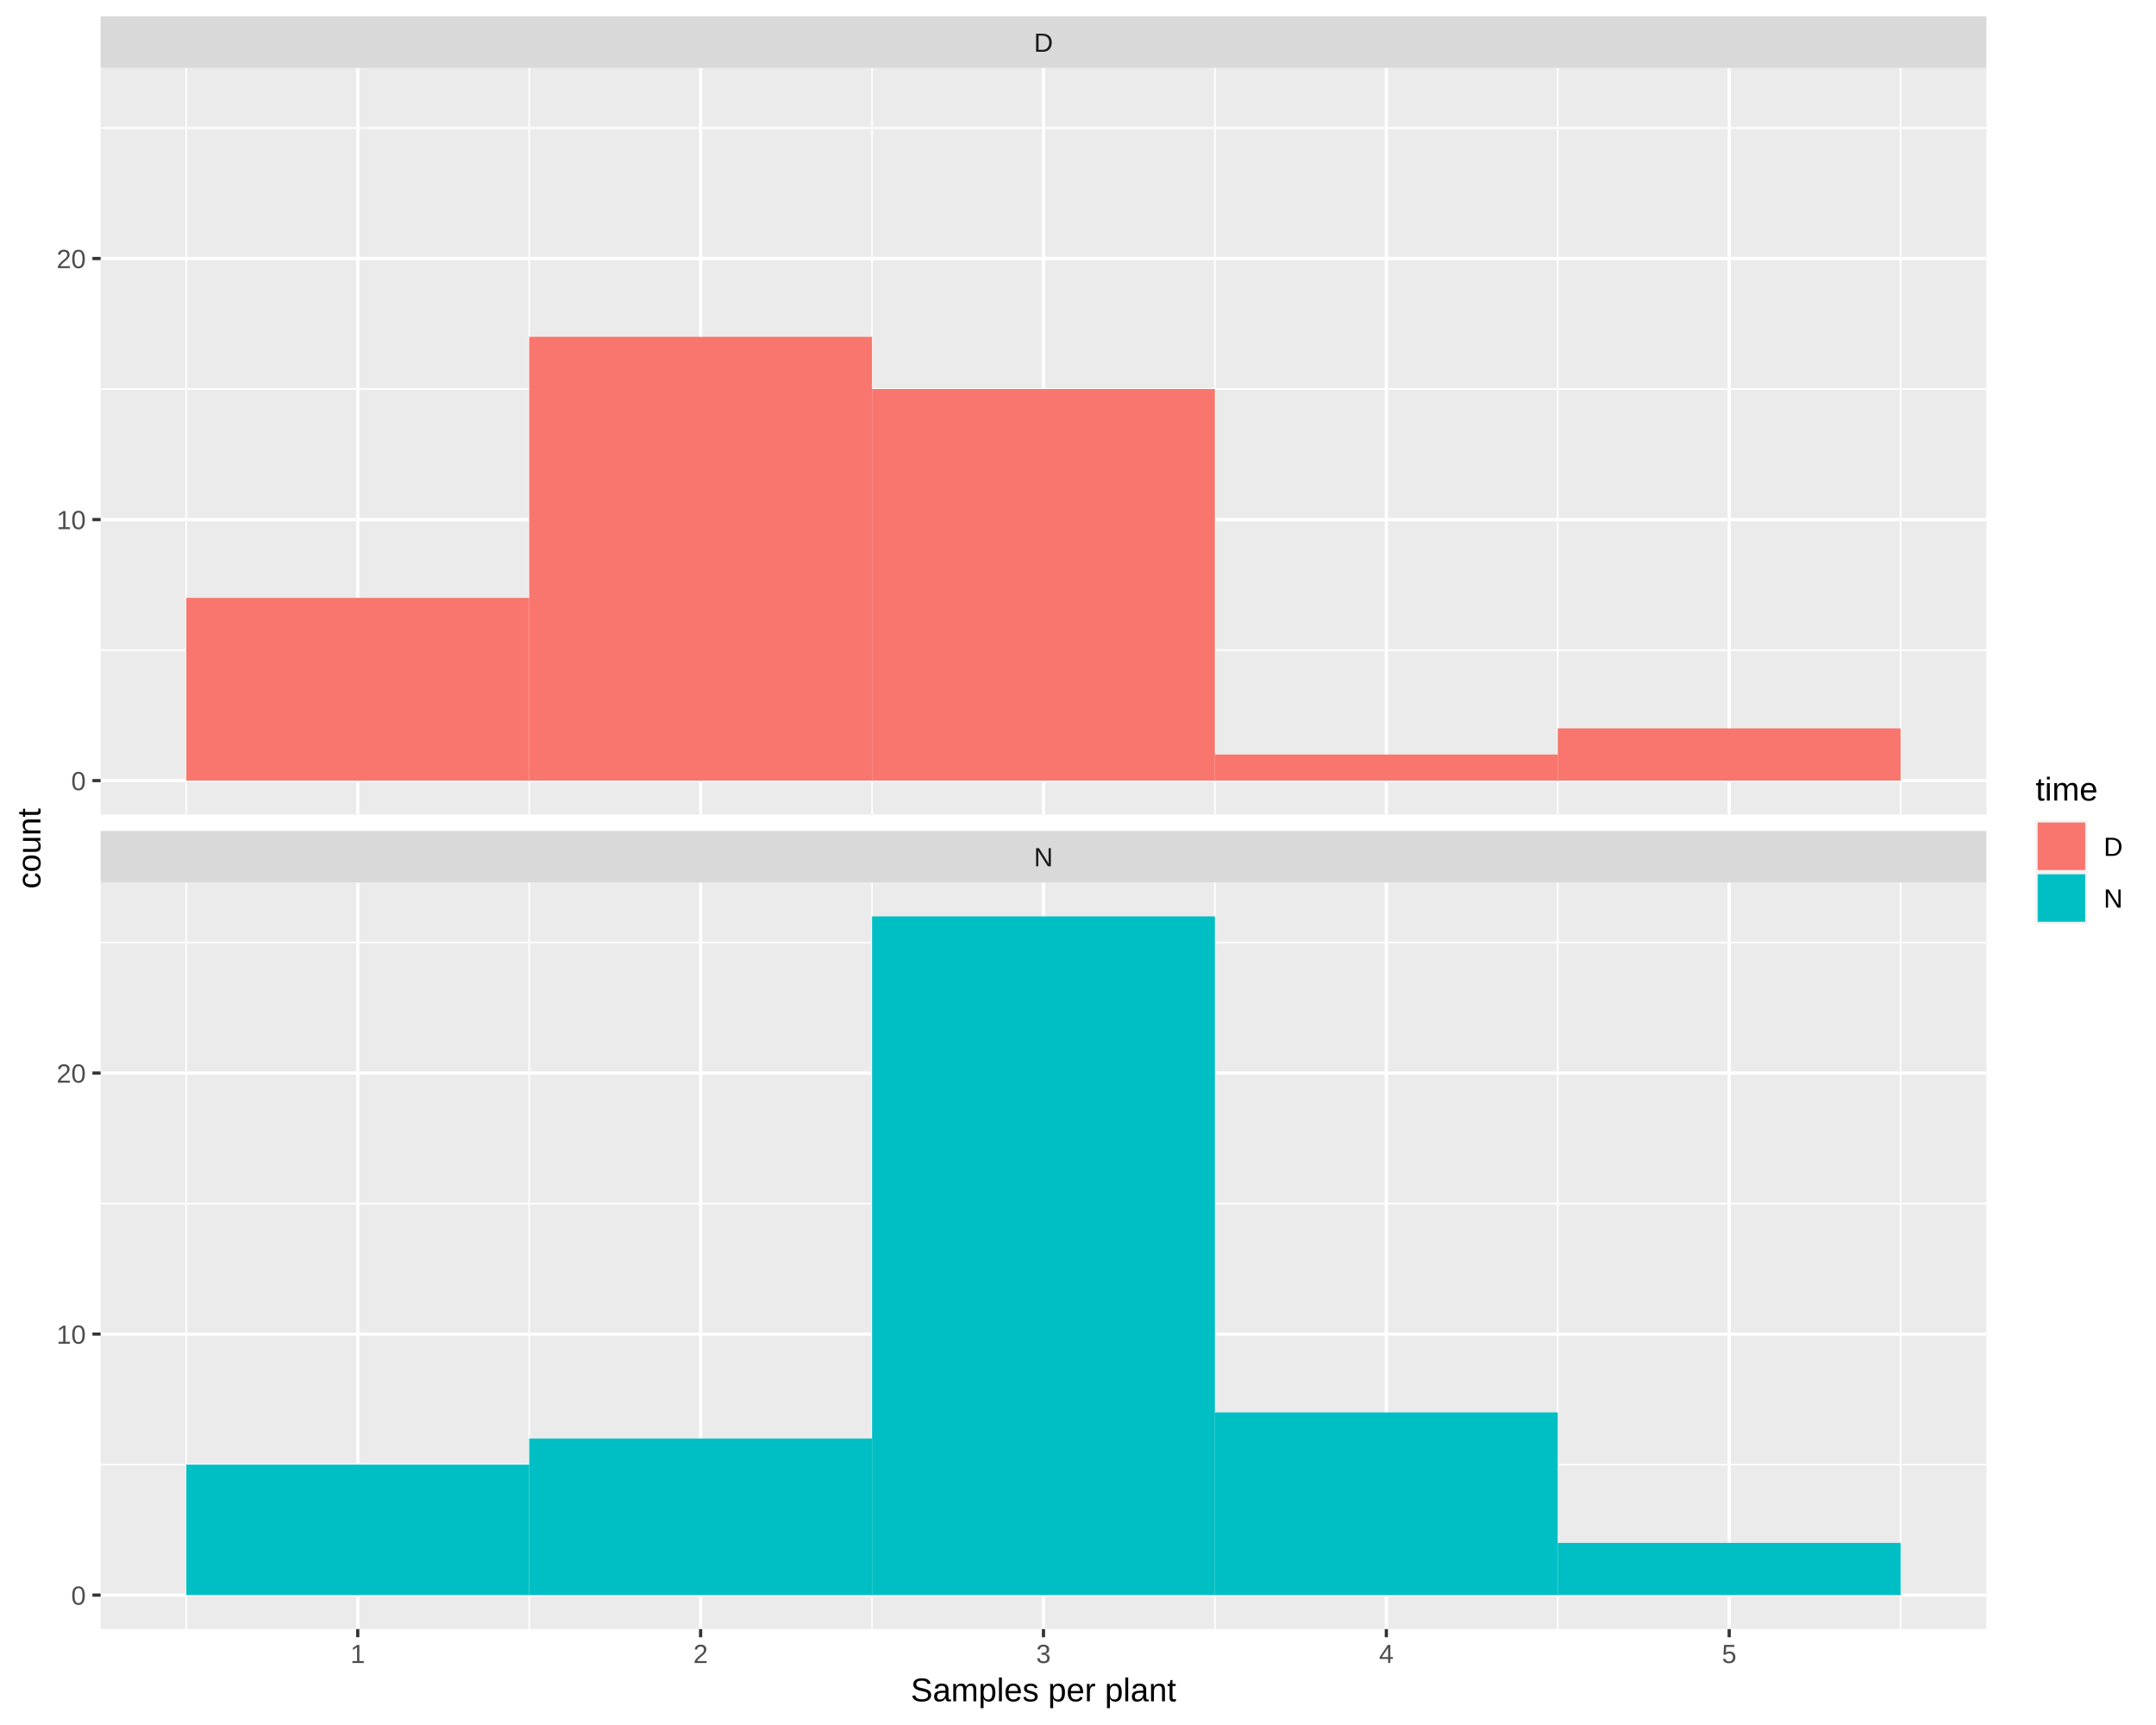
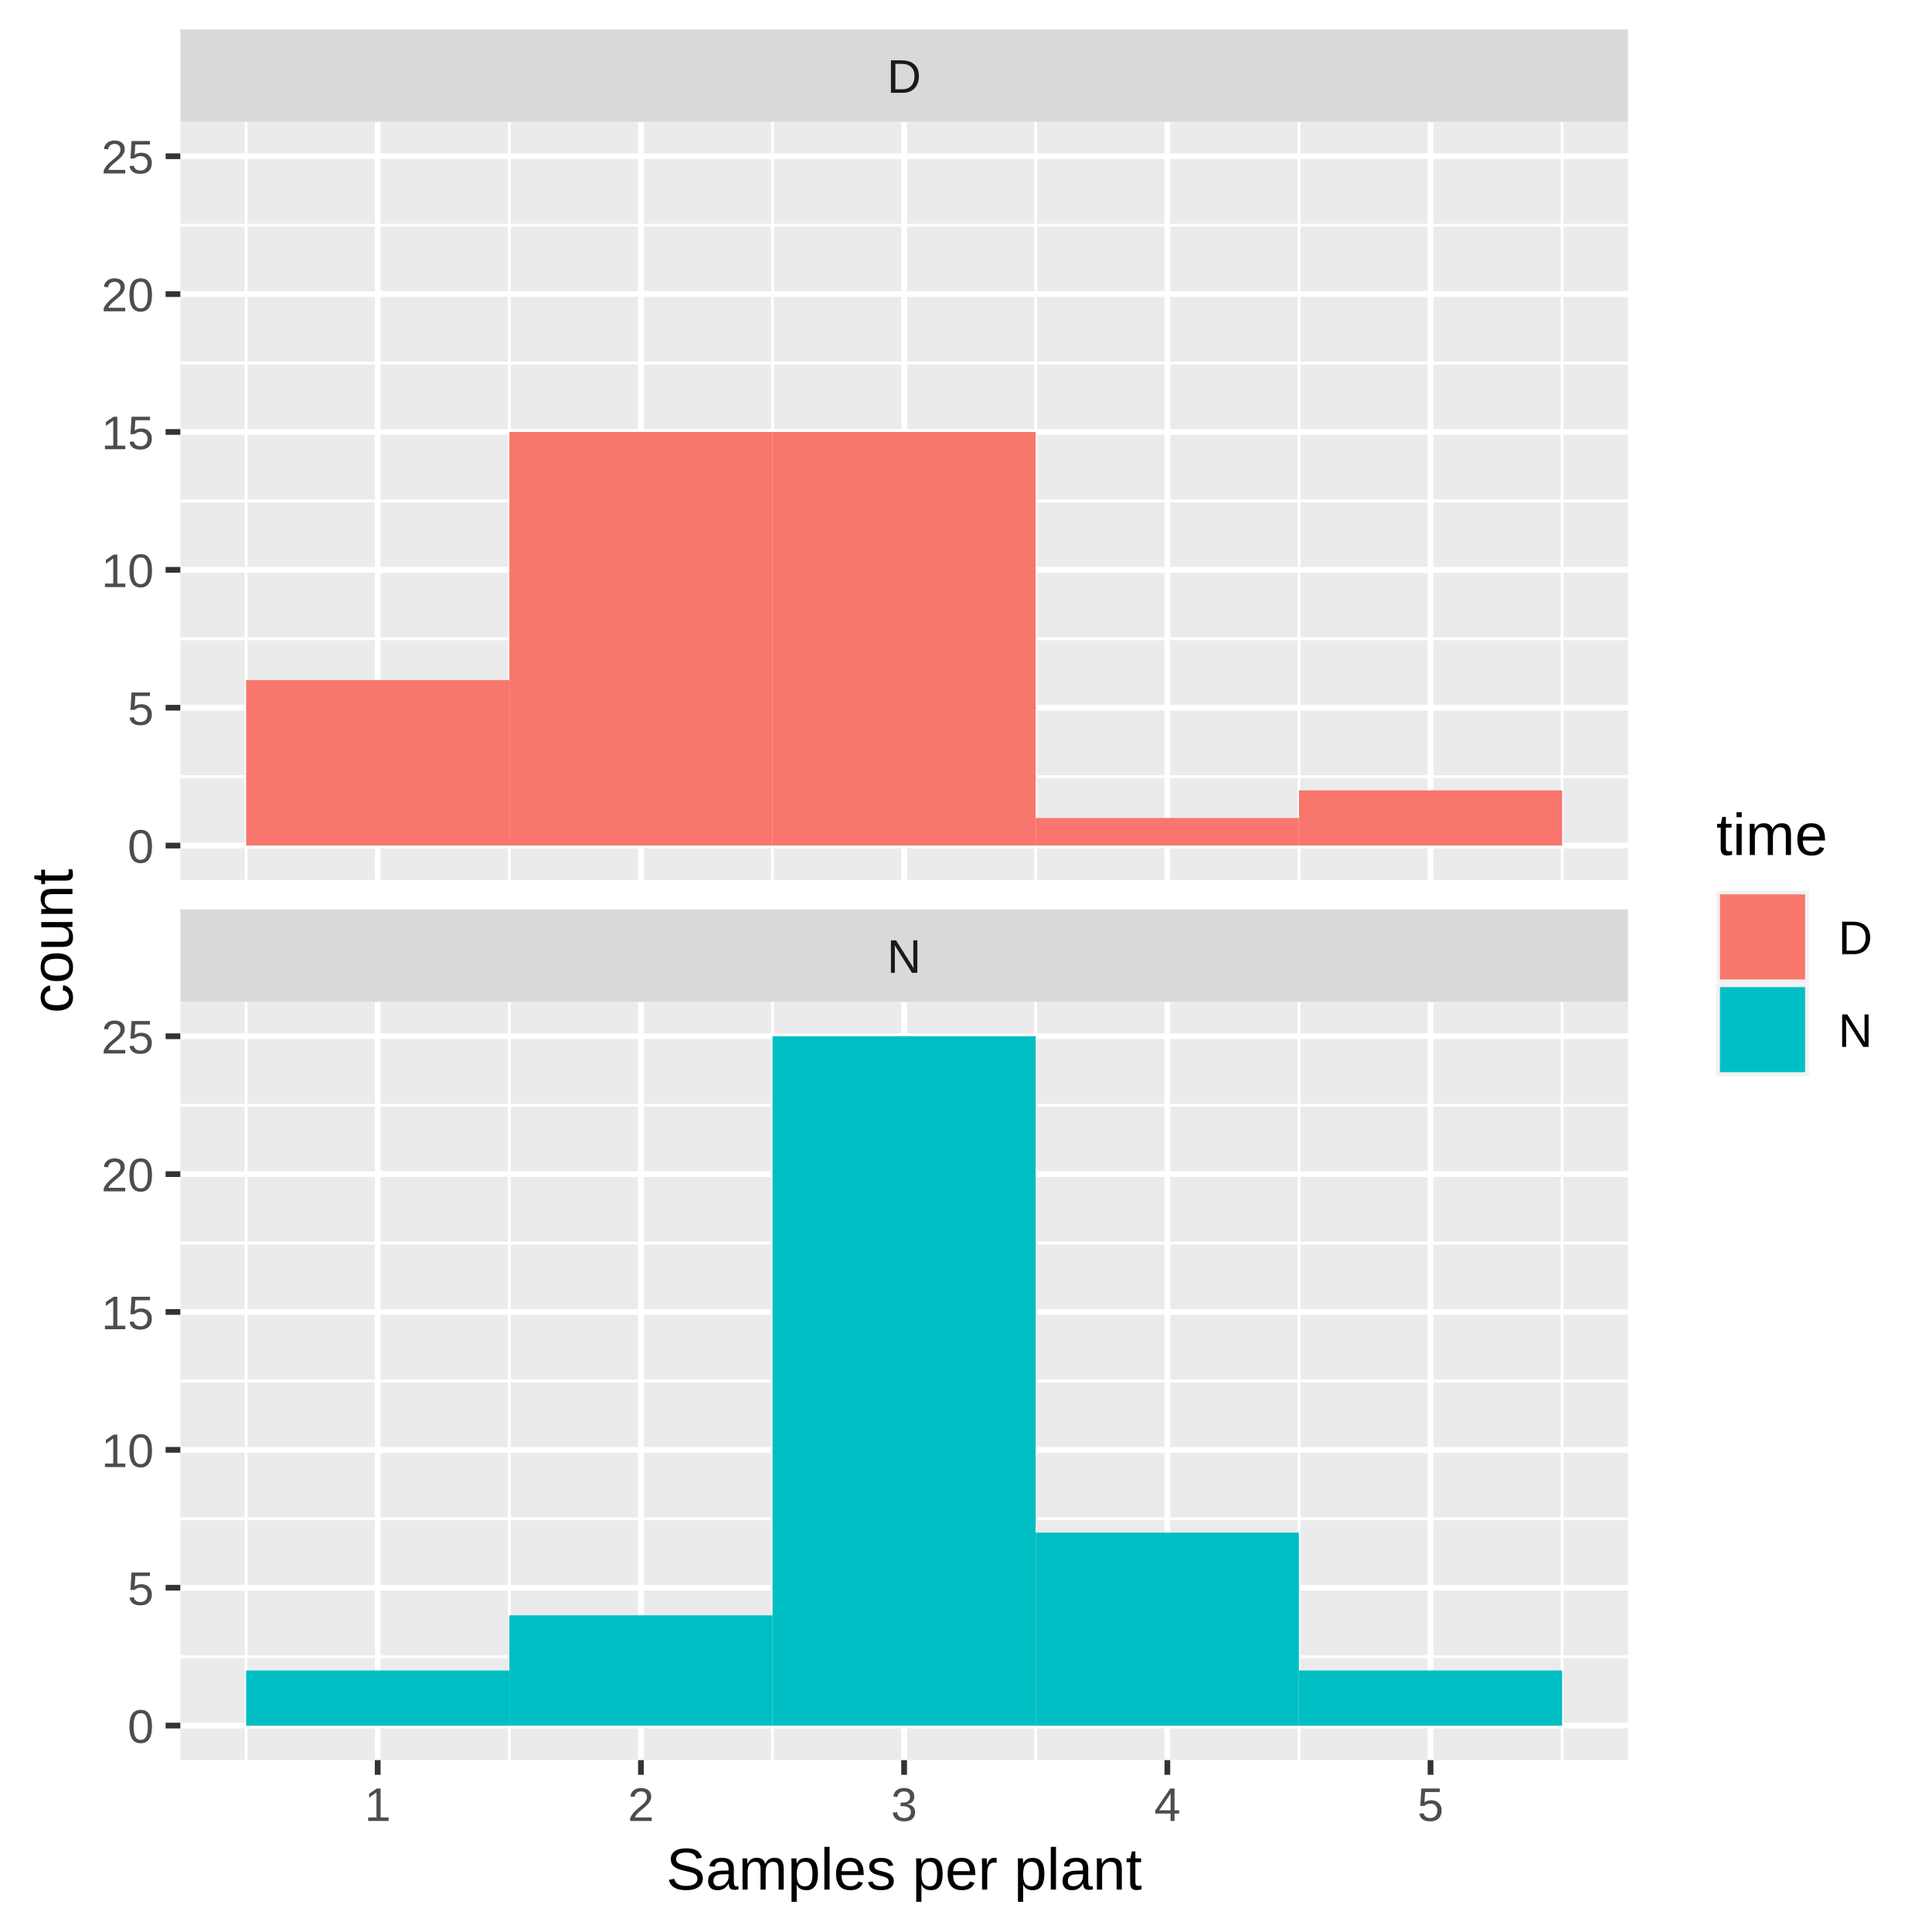
- <svg xmlns="http://www.w3.org/2000/svg" class="svglite" width="720.00pt" height="576.00pt" viewBox="0 0 720.00 576.00">
+ <svg xmlns="http://www.w3.org/2000/svg" class="svglite" width="360.00pt" height="360.00pt" viewBox="0 0 360.00 360.00">
  <defs>
    <style type="text/css">
    .svglite line, .svglite polyline, .svglite polygon, .svglite path, .svglite rect, .svglite circle {
      fill: none;
      stroke: #000000;
      stroke-linecap: round;
      stroke-linejoin: round;
      stroke-miterlimit: 10.00;
    }
    .svglite text {
      white-space: pre;
    }
  </style>
  </defs>
  <rect width="100%" height="100%" style="stroke: none; fill: #FFFFFF;" />
  <defs>
-     <clipPath id="cpMC4wMHw3MjAuMDB8MC4wMHw1NzYuMDA=">
-       <rect x="0.00" y="0.00" width="720.00" height="576.00" />
+     <clipPath id="cpMC4wMHwzNjAuMDB8MC4wMHwzNjAuMDA=">
+       <rect x="0.00" y="0.00" width="360.00" height="360.00" />
    </clipPath>
  </defs>
-   <g clip-path="url(#cpMC4wMHw3MjAuMDB8MC4wMHw1NzYuMDA=)">
-     <rect x="0.00" y="0.00" width="720.00" height="576.00" style="stroke-width: 1.07; stroke: #FFFFFF; fill: #FFFFFF;" />
+   <g clip-path="url(#cpMC4wMHwzNjAuMDB8MC4wMHwzNjAuMDA=)">
+     <rect x="0.00" y="0.00" width="360.00" height="360.00" style="stroke-width: 1.07; stroke: #FFFFFF; fill: #FFFFFF;" />
  </g>
  <defs>
-     <clipPath id="cpMzMuNjB8NjYzLjM1fDIyLjY5fDI3MS45OA==">
-       <rect x="33.60" y="22.69" width="629.75" height="249.29" />
+     <clipPath id="cpMzMuNjB8MzAzLjM1fDIyLjY5fDE2My45OA==">
+       <rect x="33.60" y="22.69" width="269.75" height="141.29" />
    </clipPath>
  </defs>
-   <g clip-path="url(#cpMzMuNjB8NjYzLjM1fDIyLjY5fDI3MS45OA==)">
-     <rect x="33.60" y="22.69" width="629.75" height="249.29" style="stroke-width: 1.07; stroke: none; fill: #EBEBEB;" />
-     <polyline points="33.60,217.07 663.35,217.07 " style="stroke-width: 0.53; stroke: #FFFFFF; stroke-linecap: butt;" />
-     <polyline points="33.60,129.90 663.35,129.90 " style="stroke-width: 0.53; stroke: #FFFFFF; stroke-linecap: butt;" />
-     <polyline points="33.60,42.74 663.35,42.74 " style="stroke-width: 0.53; stroke: #FFFFFF; stroke-linecap: butt;" />
-     <polyline points="62.22,271.98 62.22,22.69 " style="stroke-width: 0.53; stroke: #FFFFFF; stroke-linecap: butt;" />
-     <polyline points="176.72,271.98 176.72,22.69 " style="stroke-width: 0.53; stroke: #FFFFFF; stroke-linecap: butt;" />
-     <polyline points="291.22,271.98 291.22,22.69 " style="stroke-width: 0.53; stroke: #FFFFFF; stroke-linecap: butt;" />
-     <polyline points="405.72,271.98 405.72,22.69 " style="stroke-width: 0.53; stroke: #FFFFFF; stroke-linecap: butt;" />
-     <polyline points="520.22,271.98 520.22,22.69 " style="stroke-width: 0.53; stroke: #FFFFFF; stroke-linecap: butt;" />
-     <polyline points="634.72,271.98 634.72,22.69 " style="stroke-width: 0.53; stroke: #FFFFFF; stroke-linecap: butt;" />
-     <polyline points="33.60,260.65 663.35,260.65 " style="stroke-width: 1.07; stroke: #FFFFFF; stroke-linecap: butt;" />
-     <polyline points="33.60,173.49 663.35,173.49 " style="stroke-width: 1.07; stroke: #FFFFFF; stroke-linecap: butt;" />
-     <polyline points="33.60,86.32 663.35,86.32 " style="stroke-width: 1.07; stroke: #FFFFFF; stroke-linecap: butt;" />
-     <polyline points="119.47,271.98 119.47,22.69 " style="stroke-width: 1.07; stroke: #FFFFFF; stroke-linecap: butt;" />
-     <polyline points="233.97,271.98 233.97,22.69 " style="stroke-width: 1.07; stroke: #FFFFFF; stroke-linecap: butt;" />
-     <polyline points="348.47,271.98 348.47,22.69 " style="stroke-width: 1.07; stroke: #FFFFFF; stroke-linecap: butt;" />
-     <polyline points="462.97,271.98 462.97,22.69 " style="stroke-width: 1.07; stroke: #FFFFFF; stroke-linecap: butt;" />
-     <polyline points="577.47,271.98 577.47,22.69 " style="stroke-width: 1.07; stroke: #FFFFFF; stroke-linecap: butt;" />
-     <rect x="62.22" y="199.64" width="114.50" height="61.02" style="stroke-width: 1.07; stroke: none; stroke-linecap: square; stroke-linejoin: miter; fill: #F8766D;" />
-     <rect x="176.72" y="112.47" width="114.50" height="148.18" style="stroke-width: 1.07; stroke: none; stroke-linecap: square; stroke-linejoin: miter; fill: #F8766D;" />
-     <rect x="291.22" y="129.90" width="114.50" height="130.75" style="stroke-width: 1.07; stroke: none; stroke-linecap: square; stroke-linejoin: miter; fill: #F8766D;" />
-     <rect x="405.72" y="251.94" width="114.50" height="8.72" style="stroke-width: 1.07; stroke: none; stroke-linecap: square; stroke-linejoin: miter; fill: #F8766D;" />
-     <rect x="520.22" y="243.22" width="114.50" height="17.43" style="stroke-width: 1.07; stroke: none; stroke-linecap: square; stroke-linejoin: miter; fill: #F8766D;" />
+   <g clip-path="url(#cpMzMuNjB8MzAzLjM1fDIyLjY5fDE2My45OA==)">
+     <rect x="33.60" y="22.69" width="269.75" height="141.29" style="stroke-width: 1.07; stroke: none; fill: #EBEBEB;" />
+     <polyline points="33.60,144.72 303.35,144.72 " style="stroke-width: 0.53; stroke: #FFFFFF; stroke-linecap: butt;" />
+     <polyline points="33.60,119.03 303.35,119.03 " style="stroke-width: 0.53; stroke: #FFFFFF; stroke-linecap: butt;" />
+     <polyline points="33.60,93.34 303.35,93.34 " style="stroke-width: 0.53; stroke: #FFFFFF; stroke-linecap: butt;" />
+     <polyline points="33.60,67.65 303.35,67.65 " style="stroke-width: 0.53; stroke: #FFFFFF; stroke-linecap: butt;" />
+     <polyline points="33.60,41.96 303.35,41.96 " style="stroke-width: 0.53; stroke: #FFFFFF; stroke-linecap: butt;" />
+     <polyline points="45.86,163.98 45.86,22.69 " style="stroke-width: 0.53; stroke: #FFFFFF; stroke-linecap: butt;" />
+     <polyline points="94.91,163.98 94.91,22.69 " style="stroke-width: 0.53; stroke: #FFFFFF; stroke-linecap: butt;" />
+     <polyline points="143.95,163.98 143.95,22.69 " style="stroke-width: 0.53; stroke: #FFFFFF; stroke-linecap: butt;" />
+     <polyline points="192.99,163.98 192.99,22.69 " style="stroke-width: 0.53; stroke: #FFFFFF; stroke-linecap: butt;" />
+     <polyline points="242.04,163.98 242.04,22.69 " style="stroke-width: 0.53; stroke: #FFFFFF; stroke-linecap: butt;" />
+     <polyline points="291.08,163.98 291.08,22.69 " style="stroke-width: 0.53; stroke: #FFFFFF; stroke-linecap: butt;" />
+     <polyline points="33.60,157.56 303.35,157.56 " style="stroke-width: 1.07; stroke: #FFFFFF; stroke-linecap: butt;" />
+     <polyline points="33.60,131.87 303.35,131.87 " style="stroke-width: 1.07; stroke: #FFFFFF; stroke-linecap: butt;" />
+     <polyline points="33.60,106.18 303.35,106.18 " style="stroke-width: 1.07; stroke: #FFFFFF; stroke-linecap: butt;" />
+     <polyline points="33.60,80.49 303.35,80.49 " style="stroke-width: 1.07; stroke: #FFFFFF; stroke-linecap: butt;" />
+     <polyline points="33.60,54.80 303.35,54.80 " style="stroke-width: 1.07; stroke: #FFFFFF; stroke-linecap: butt;" />
+     <polyline points="33.60,29.11 303.35,29.11 " style="stroke-width: 1.07; stroke: #FFFFFF; stroke-linecap: butt;" />
+     <polyline points="70.38,163.98 70.38,22.69 " style="stroke-width: 1.07; stroke: #FFFFFF; stroke-linecap: butt;" />
+     <polyline points="119.43,163.98 119.43,22.69 " style="stroke-width: 1.07; stroke: #FFFFFF; stroke-linecap: butt;" />
+     <polyline points="168.47,163.98 168.47,22.69 " style="stroke-width: 1.07; stroke: #FFFFFF; stroke-linecap: butt;" />
+     <polyline points="217.52,163.98 217.52,22.69 " style="stroke-width: 1.07; stroke: #FFFFFF; stroke-linecap: butt;" />
+     <polyline points="266.56,163.98 266.56,22.69 " style="stroke-width: 1.07; stroke: #FFFFFF; stroke-linecap: butt;" />
+     <rect x="45.86" y="126.73" width="49.04" height="30.83" style="stroke-width: 1.07; stroke: none; stroke-linecap: butt; stroke-linejoin: miter; fill: #F8766D;" />
+     <rect x="94.91" y="80.49" width="49.04" height="77.07" style="stroke-width: 1.07; stroke: none; stroke-linecap: butt; stroke-linejoin: miter; fill: #F8766D;" />
+     <rect x="143.95" y="80.49" width="49.04" height="77.07" style="stroke-width: 1.07; stroke: none; stroke-linecap: butt; stroke-linejoin: miter; fill: #F8766D;" />
+     <rect x="192.99" y="152.42" width="49.04" height="5.14" style="stroke-width: 1.07; stroke: none; stroke-linecap: butt; stroke-linejoin: miter; fill: #F8766D;" />
+     <rect x="242.04" y="147.28" width="49.04" height="10.28" style="stroke-width: 1.07; stroke: none; stroke-linecap: butt; stroke-linejoin: miter; fill: #F8766D;" />
  </g>
-   <g clip-path="url(#cpMC4wMHw3MjAuMDB8MC4wMHw1NzYuMDA=)">
+   <g clip-path="url(#cpMC4wMHwzNjAuMDB8MC4wMHwzNjAuMDA=)">
</g>
  <defs>
-     <clipPath id="cpMzMuNjB8NjYzLjM1fDI5NC42N3w1NDMuOTc=">
-       <rect x="33.60" y="294.67" width="629.75" height="249.29" />
+     <clipPath id="cpMzMuNjB8MzAzLjM1fDE4Ni42N3wzMjcuOTc=">
+       <rect x="33.60" y="186.67" width="269.75" height="141.29" />
    </clipPath>
  </defs>
-   <g clip-path="url(#cpMzMuNjB8NjYzLjM1fDI5NC42N3w1NDMuOTc=)">
-     <rect x="33.60" y="294.67" width="629.75" height="249.29" style="stroke-width: 1.07; stroke: none; fill: #EBEBEB;" />
-     <polyline points="33.60,489.05 663.35,489.05 " style="stroke-width: 0.53; stroke: #FFFFFF; stroke-linecap: butt;" />
-     <polyline points="33.60,401.89 663.35,401.89 " style="stroke-width: 0.53; stroke: #FFFFFF; stroke-linecap: butt;" />
-     <polyline points="33.60,314.72 663.35,314.72 " style="stroke-width: 0.53; stroke: #FFFFFF; stroke-linecap: butt;" />
-     <polyline points="62.22,543.97 62.22,294.67 " style="stroke-width: 0.53; stroke: #FFFFFF; stroke-linecap: butt;" />
-     <polyline points="176.72,543.97 176.72,294.67 " style="stroke-width: 0.53; stroke: #FFFFFF; stroke-linecap: butt;" />
-     <polyline points="291.22,543.97 291.22,294.67 " style="stroke-width: 0.53; stroke: #FFFFFF; stroke-linecap: butt;" />
-     <polyline points="405.72,543.97 405.72,294.67 " style="stroke-width: 0.53; stroke: #FFFFFF; stroke-linecap: butt;" />
-     <polyline points="520.22,543.97 520.22,294.67 " style="stroke-width: 0.53; stroke: #FFFFFF; stroke-linecap: butt;" />
-     <polyline points="634.72,543.97 634.72,294.67 " style="stroke-width: 0.53; stroke: #FFFFFF; stroke-linecap: butt;" />
-     <polyline points="33.60,532.63 663.35,532.63 " style="stroke-width: 1.07; stroke: #FFFFFF; stroke-linecap: butt;" />
-     <polyline points="33.60,445.47 663.35,445.47 " style="stroke-width: 1.07; stroke: #FFFFFF; stroke-linecap: butt;" />
-     <polyline points="33.60,358.30 663.35,358.30 " style="stroke-width: 1.07; stroke: #FFFFFF; stroke-linecap: butt;" />
-     <polyline points="119.47,543.97 119.47,294.67 " style="stroke-width: 1.07; stroke: #FFFFFF; stroke-linecap: butt;" />
-     <polyline points="233.97,543.97 233.97,294.67 " style="stroke-width: 1.07; stroke: #FFFFFF; stroke-linecap: butt;" />
-     <polyline points="348.47,543.97 348.47,294.67 " style="stroke-width: 1.07; stroke: #FFFFFF; stroke-linecap: butt;" />
-     <polyline points="462.97,543.97 462.97,294.67 " style="stroke-width: 1.07; stroke: #FFFFFF; stroke-linecap: butt;" />
-     <polyline points="577.47,543.97 577.47,294.67 " style="stroke-width: 1.07; stroke: #FFFFFF; stroke-linecap: butt;" />
-     <rect x="62.22" y="489.05" width="114.50" height="43.58" style="stroke-width: 1.07; stroke: none; stroke-linecap: square; stroke-linejoin: miter; fill: #00BFC4;" />
-     <rect x="176.72" y="480.34" width="114.50" height="52.30" style="stroke-width: 1.07; stroke: none; stroke-linecap: square; stroke-linejoin: miter; fill: #00BFC4;" />
-     <rect x="291.22" y="306.00" width="114.50" height="226.63" style="stroke-width: 1.07; stroke: none; stroke-linecap: square; stroke-linejoin: miter; fill: #00BFC4;" />
-     <rect x="405.72" y="471.62" width="114.50" height="61.02" style="stroke-width: 1.07; stroke: none; stroke-linecap: square; stroke-linejoin: miter; fill: #00BFC4;" />
-     <rect x="520.22" y="515.20" width="114.50" height="17.43" style="stroke-width: 1.07; stroke: none; stroke-linecap: square; stroke-linejoin: miter; fill: #00BFC4;" />
+   <g clip-path="url(#cpMzMuNjB8MzAzLjM1fDE4Ni42N3wzMjcuOTc=)">
+     <rect x="33.60" y="186.67" width="269.75" height="141.29" style="stroke-width: 1.07; stroke: none; fill: #EBEBEB;" />
+     <polyline points="33.60,308.70 303.35,308.70 " style="stroke-width: 0.53; stroke: #FFFFFF; stroke-linecap: butt;" />
+     <polyline points="33.60,283.01 303.35,283.01 " style="stroke-width: 0.53; stroke: #FFFFFF; stroke-linecap: butt;" />
+     <polyline points="33.60,257.32 303.35,257.32 " style="stroke-width: 0.53; stroke: #FFFFFF; stroke-linecap: butt;" />
+     <polyline points="33.60,231.63 303.35,231.63 " style="stroke-width: 0.53; stroke: #FFFFFF; stroke-linecap: butt;" />
+     <polyline points="33.60,205.94 303.35,205.94 " style="stroke-width: 0.53; stroke: #FFFFFF; stroke-linecap: butt;" />
+     <polyline points="45.86,327.97 45.86,186.67 " style="stroke-width: 0.53; stroke: #FFFFFF; stroke-linecap: butt;" />
+     <polyline points="94.91,327.97 94.91,186.67 " style="stroke-width: 0.53; stroke: #FFFFFF; stroke-linecap: butt;" />
+     <polyline points="143.95,327.97 143.95,186.67 " style="stroke-width: 0.53; stroke: #FFFFFF; stroke-linecap: butt;" />
+     <polyline points="192.99,327.97 192.99,186.67 " style="stroke-width: 0.53; stroke: #FFFFFF; stroke-linecap: butt;" />
+     <polyline points="242.04,327.97 242.04,186.67 " style="stroke-width: 0.53; stroke: #FFFFFF; stroke-linecap: butt;" />
+     <polyline points="291.08,327.97 291.08,186.67 " style="stroke-width: 0.53; stroke: #FFFFFF; stroke-linecap: butt;" />
+     <polyline points="33.60,321.54 303.35,321.54 " style="stroke-width: 1.07; stroke: #FFFFFF; stroke-linecap: butt;" />
+     <polyline points="33.60,295.85 303.35,295.85 " style="stroke-width: 1.07; stroke: #FFFFFF; stroke-linecap: butt;" />
+     <polyline points="33.60,270.16 303.35,270.16 " style="stroke-width: 1.07; stroke: #FFFFFF; stroke-linecap: butt;" />
+     <polyline points="33.60,244.47 303.35,244.47 " style="stroke-width: 1.07; stroke: #FFFFFF; stroke-linecap: butt;" />
+     <polyline points="33.60,218.78 303.35,218.78 " style="stroke-width: 1.07; stroke: #FFFFFF; stroke-linecap: butt;" />
+     <polyline points="33.60,193.09 303.35,193.09 " style="stroke-width: 1.07; stroke: #FFFFFF; stroke-linecap: butt;" />
+     <polyline points="70.38,327.97 70.38,186.67 " style="stroke-width: 1.07; stroke: #FFFFFF; stroke-linecap: butt;" />
+     <polyline points="119.43,327.97 119.43,186.67 " style="stroke-width: 1.07; stroke: #FFFFFF; stroke-linecap: butt;" />
+     <polyline points="168.47,327.97 168.47,186.67 " style="stroke-width: 1.07; stroke: #FFFFFF; stroke-linecap: butt;" />
+     <polyline points="217.52,327.97 217.52,186.67 " style="stroke-width: 1.07; stroke: #FFFFFF; stroke-linecap: butt;" />
+     <polyline points="266.56,327.97 266.56,186.67 " style="stroke-width: 1.07; stroke: #FFFFFF; stroke-linecap: butt;" />
+     <rect x="45.86" y="311.27" width="49.04" height="10.28" style="stroke-width: 1.07; stroke: none; stroke-linecap: butt; stroke-linejoin: miter; fill: #00BFC4;" />
+     <rect x="94.91" y="300.99" width="49.04" height="20.55" style="stroke-width: 1.07; stroke: none; stroke-linecap: butt; stroke-linejoin: miter; fill: #00BFC4;" />
+     <rect x="143.95" y="193.09" width="49.04" height="128.45" style="stroke-width: 1.07; stroke: none; stroke-linecap: butt; stroke-linejoin: miter; fill: #00BFC4;" />
+     <rect x="192.99" y="285.58" width="49.04" height="35.97" style="stroke-width: 1.07; stroke: none; stroke-linecap: butt; stroke-linejoin: miter; fill: #00BFC4;" />
+     <rect x="242.04" y="311.27" width="49.04" height="10.28" style="stroke-width: 1.07; stroke: none; stroke-linecap: butt; stroke-linejoin: miter; fill: #00BFC4;" />
  </g>
-   <g clip-path="url(#cpMC4wMHw3MjAuMDB8MC4wMHw1NzYuMDA=)">
+   <g clip-path="url(#cpMC4wMHwzNjAuMDB8MC4wMHwzNjAuMDA=)">
</g>
  <defs>
-     <clipPath id="cpMzMuNjB8NjYzLjM1fDI3Ny40NnwyOTQuNjc=">
-       <rect x="33.60" y="277.46" width="629.75" height="17.21" />
+     <clipPath id="cpMzMuNjB8MzAzLjM1fDE2OS40NnwxODYuNjc=">
+       <rect x="33.60" y="169.46" width="269.75" height="17.21" />
    </clipPath>
  </defs>
-   <g clip-path="url(#cpMzMuNjB8NjYzLjM1fDI3Ny40NnwyOTQuNjc=)">
-     <rect x="33.60" y="277.46" width="629.75" height="17.21" style="stroke-width: 1.07; stroke: none; fill: #D9D9D9;" />
-     <text x="348.47" y="289.27" text-anchor="middle" style="font-size: 8.80px;fill: #1A1A1A; font-family: &quot;Arial&quot;;">N</text>
+   <g clip-path="url(#cpMzMuNjB8MzAzLjM1fDE2OS40NnwxODYuNjc=)">
+     <rect x="33.60" y="169.46" width="269.75" height="17.21" style="stroke-width: 1.07; stroke: none; fill: #D9D9D9;" />
+     <text x="168.47" y="181.27" text-anchor="middle" style="font-size: 8.80px;fill: #1A1A1A; font-family: &quot;Arial&quot;;">N</text>
  </g>
-   <g clip-path="url(#cpMC4wMHw3MjAuMDB8MC4wMHw1NzYuMDA=)">
+   <g clip-path="url(#cpMC4wMHwzNjAuMDB8MC4wMHwzNjAuMDA=)">
</g>
  <defs>
-     <clipPath id="cpMzMuNjB8NjYzLjM1fDUuNDh8MjIuNjk=">
-       <rect x="33.60" y="5.48" width="629.75" height="17.21" />
+     <clipPath id="cpMzMuNjB8MzAzLjM1fDUuNDh8MjIuNjk=">
+       <rect x="33.60" y="5.48" width="269.75" height="17.21" />
    </clipPath>
  </defs>
-   <g clip-path="url(#cpMzMuNjB8NjYzLjM1fDUuNDh8MjIuNjk=)">
-     <rect x="33.60" y="5.48" width="629.75" height="17.21" style="stroke-width: 1.07; stroke: none; fill: #D9D9D9;" />
-     <text x="348.47" y="17.29" text-anchor="middle" style="font-size: 8.80px;fill: #1A1A1A; font-family: &quot;Arial&quot;;">D</text>
+   <g clip-path="url(#cpMzMuNjB8MzAzLjM1fDUuNDh8MjIuNjk=)">
+     <rect x="33.60" y="5.48" width="269.75" height="17.21" style="stroke-width: 1.07; stroke: none; fill: #D9D9D9;" />
+     <text x="168.47" y="17.29" text-anchor="middle" style="font-size: 8.80px;fill: #1A1A1A; font-family: &quot;Arial&quot;;">D</text>
  </g>
-   <g clip-path="url(#cpMC4wMHw3MjAuMDB8MC4wMHw1NzYuMDA=)">
-     <polyline points="119.47,546.71 119.47,543.97 " style="stroke-width: 1.07; stroke: #333333; stroke-linecap: butt;" />
-     <polyline points="233.97,546.71 233.97,543.97 " style="stroke-width: 1.07; stroke: #333333; stroke-linecap: butt;" />
-     <polyline points="348.47,546.71 348.47,543.97 " style="stroke-width: 1.07; stroke: #333333; stroke-linecap: butt;" />
-     <polyline points="462.97,546.71 462.97,543.97 " style="stroke-width: 1.07; stroke: #333333; stroke-linecap: butt;" />
-     <polyline points="577.47,546.71 577.47,543.97 " style="stroke-width: 1.07; stroke: #333333; stroke-linecap: butt;" />
-     <text x="119.47" y="555.31" text-anchor="middle" style="font-size: 8.80px;fill: #4D4D4D; font-family: &quot;Arial&quot;;">1</text>
-     <text x="233.97" y="555.31" text-anchor="middle" style="font-size: 8.80px;fill: #4D4D4D; font-family: &quot;Arial&quot;;">2</text>
-     <text x="348.47" y="555.31" text-anchor="middle" style="font-size: 8.80px;fill: #4D4D4D; font-family: &quot;Arial&quot;;">3</text>
-     <text x="462.97" y="555.31" text-anchor="middle" style="font-size: 8.80px;fill: #4D4D4D; font-family: &quot;Arial&quot;;">4</text>
-     <text x="577.47" y="555.31" text-anchor="middle" style="font-size: 8.80px;fill: #4D4D4D; font-family: &quot;Arial&quot;;">5</text>
-     <text x="28.67" y="263.86" text-anchor="end" style="font-size: 8.80px;fill: #4D4D4D; font-family: &quot;Arial&quot;;">0</text>
-     <text x="28.67" y="176.69" text-anchor="end" style="font-size: 8.80px;fill: #4D4D4D; font-family: &quot;Arial&quot;;">10</text>
-     <text x="28.67" y="89.53" text-anchor="end" style="font-size: 8.80px;fill: #4D4D4D; font-family: &quot;Arial&quot;;">20</text>
-     <polyline points="30.86,260.65 33.60,260.65 " style="stroke-width: 1.07; stroke: #333333; stroke-linecap: butt;" />
-     <polyline points="30.86,173.49 33.60,173.49 " style="stroke-width: 1.07; stroke: #333333; stroke-linecap: butt;" />
-     <polyline points="30.86,86.32 33.60,86.32 " style="stroke-width: 1.07; stroke: #333333; stroke-linecap: butt;" />
-     <text x="28.67" y="535.84" text-anchor="end" style="font-size: 8.80px;fill: #4D4D4D; font-family: &quot;Arial&quot;;">0</text>
-     <text x="28.67" y="448.68" text-anchor="end" style="font-size: 8.80px;fill: #4D4D4D; font-family: &quot;Arial&quot;;">10</text>
-     <text x="28.67" y="361.51" text-anchor="end" style="font-size: 8.80px;fill: #4D4D4D; font-family: &quot;Arial&quot;;">20</text>
-     <polyline points="30.86,532.63 33.60,532.63 " style="stroke-width: 1.07; stroke: #333333; stroke-linecap: butt;" />
-     <polyline points="30.86,445.47 33.60,445.47 " style="stroke-width: 1.07; stroke: #333333; stroke-linecap: butt;" />
-     <polyline points="30.86,358.30 33.60,358.30 " style="stroke-width: 1.07; stroke: #333333; stroke-linecap: butt;" />
-     <text x="348.47" y="568.10" text-anchor="middle" style="font-size: 11.00px; font-family: &quot;Arial&quot;;">Samples per plant</text>
-     <text transform="translate(13.50,283.33) rotate(-90)" text-anchor="middle" style="font-size: 11.00px; font-family: &quot;Arial&quot;;">count</text>
-     <rect x="674.30" y="252.67" width="40.22" height="61.32" style="stroke-width: 1.07; stroke: none; fill: #FFFFFF;" />
-     <text x="679.78" y="267.32" style="font-size: 11.00px; font-family: &quot;Arial&quot;;">time</text>
-     <rect x="679.78" y="273.95" width="17.28" height="17.28" style="stroke-width: 1.07; stroke: none; fill: #F2F2F2;" />
-     <rect x="680.49" y="274.65" width="15.86" height="15.86" style="stroke-width: 1.07; stroke: none; stroke-linecap: square; stroke-linejoin: miter; fill: #F8766D;" />
-     <rect x="679.78" y="291.23" width="17.28" height="17.28" style="stroke-width: 1.07; stroke: none; fill: #F2F2F2;" />
-     <rect x="680.49" y="291.93" width="15.86" height="15.86" style="stroke-width: 1.07; stroke: none; stroke-linecap: square; stroke-linejoin: miter; fill: #00BFC4;" />
-     <text x="702.54" y="285.79" style="font-size: 8.80px; font-family: &quot;Arial&quot;;">D</text>
-     <text x="702.54" y="303.07" style="font-size: 8.80px; font-family: &quot;Arial&quot;;">N</text>
+   <g clip-path="url(#cpMC4wMHwzNjAuMDB8MC4wMHwzNjAuMDA=)">
+     <polyline points="70.38,330.71 70.38,327.97 " style="stroke-width: 1.07; stroke: #333333; stroke-linecap: butt;" />
+     <polyline points="119.43,330.71 119.43,327.97 " style="stroke-width: 1.07; stroke: #333333; stroke-linecap: butt;" />
+     <polyline points="168.47,330.71 168.47,327.97 " style="stroke-width: 1.07; stroke: #333333; stroke-linecap: butt;" />
+     <polyline points="217.52,330.71 217.52,327.97 " style="stroke-width: 1.07; stroke: #333333; stroke-linecap: butt;" />
+     <polyline points="266.56,330.71 266.56,327.97 " style="stroke-width: 1.07; stroke: #333333; stroke-linecap: butt;" />
+     <text x="70.38" y="339.31" text-anchor="middle" style="font-size: 8.80px;fill: #4D4D4D; font-family: &quot;Arial&quot;;">1</text>
+     <text x="119.43" y="339.31" text-anchor="middle" style="font-size: 8.80px;fill: #4D4D4D; font-family: &quot;Arial&quot;;">2</text>
+     <text x="168.47" y="339.31" text-anchor="middle" style="font-size: 8.80px;fill: #4D4D4D; font-family: &quot;Arial&quot;;">3</text>
+     <text x="217.52" y="339.31" text-anchor="middle" style="font-size: 8.80px;fill: #4D4D4D; font-family: &quot;Arial&quot;;">4</text>
+     <text x="266.56" y="339.31" text-anchor="middle" style="font-size: 8.80px;fill: #4D4D4D; font-family: &quot;Arial&quot;;">5</text>
+     <text x="28.67" y="160.77" text-anchor="end" style="font-size: 8.80px;fill: #4D4D4D; font-family: &quot;Arial&quot;;">0</text>
+     <text x="28.67" y="135.08" text-anchor="end" style="font-size: 8.80px;fill: #4D4D4D; font-family: &quot;Arial&quot;;">5</text>
+     <text x="28.67" y="109.39" text-anchor="end" style="font-size: 8.80px;fill: #4D4D4D; font-family: &quot;Arial&quot;;">10</text>
+     <text x="28.67" y="83.70" text-anchor="end" style="font-size: 8.80px;fill: #4D4D4D; font-family: &quot;Arial&quot;;">15</text>
+     <text x="28.67" y="58.01" text-anchor="end" style="font-size: 8.80px;fill: #4D4D4D; font-family: &quot;Arial&quot;;">20</text>
+     <text x="28.67" y="32.32" text-anchor="end" style="font-size: 8.80px;fill: #4D4D4D; font-family: &quot;Arial&quot;;">25</text>
+     <polyline points="30.86,157.56 33.60,157.56 " style="stroke-width: 1.07; stroke: #333333; stroke-linecap: butt;" />
+     <polyline points="30.86,131.87 33.60,131.87 " style="stroke-width: 1.07; stroke: #333333; stroke-linecap: butt;" />
+     <polyline points="30.86,106.18 33.60,106.18 " style="stroke-width: 1.07; stroke: #333333; stroke-linecap: butt;" />
+     <polyline points="30.86,80.49 33.60,80.49 " style="stroke-width: 1.07; stroke: #333333; stroke-linecap: butt;" />
+     <polyline points="30.86,54.80 33.60,54.80 " style="stroke-width: 1.07; stroke: #333333; stroke-linecap: butt;" />
+     <polyline points="30.86,29.11 33.60,29.11 " style="stroke-width: 1.07; stroke: #333333; stroke-linecap: butt;" />
+     <text x="28.67" y="324.75" text-anchor="end" style="font-size: 8.80px;fill: #4D4D4D; font-family: &quot;Arial&quot;;">0</text>
+     <text x="28.67" y="299.06" text-anchor="end" style="font-size: 8.80px;fill: #4D4D4D; font-family: &quot;Arial&quot;;">5</text>
+     <text x="28.67" y="273.37" text-anchor="end" style="font-size: 8.80px;fill: #4D4D4D; font-family: &quot;Arial&quot;;">10</text>
+     <text x="28.67" y="247.68" text-anchor="end" style="font-size: 8.80px;fill: #4D4D4D; font-family: &quot;Arial&quot;;">15</text>
+     <text x="28.67" y="221.99" text-anchor="end" style="font-size: 8.80px;fill: #4D4D4D; font-family: &quot;Arial&quot;;">20</text>
+     <text x="28.67" y="196.30" text-anchor="end" style="font-size: 8.80px;fill: #4D4D4D; font-family: &quot;Arial&quot;;">25</text>
+     <polyline points="30.86,321.54 33.60,321.54 " style="stroke-width: 1.07; stroke: #333333; stroke-linecap: butt;" />
+     <polyline points="30.86,295.85 33.60,295.85 " style="stroke-width: 1.07; stroke: #333333; stroke-linecap: butt;" />
+     <polyline points="30.86,270.16 33.60,270.16 " style="stroke-width: 1.07; stroke: #333333; stroke-linecap: butt;" />
+     <polyline points="30.86,244.47 33.60,244.47 " style="stroke-width: 1.07; stroke: #333333; stroke-linecap: butt;" />
+     <polyline points="30.86,218.78 33.60,218.78 " style="stroke-width: 1.07; stroke: #333333; stroke-linecap: butt;" />
+     <polyline points="30.86,193.09 33.60,193.09 " style="stroke-width: 1.07; stroke: #333333; stroke-linecap: butt;" />
+     <text x="168.47" y="352.10" text-anchor="middle" style="font-size: 11.00px; font-family: &quot;Arial&quot;;">Samples per plant</text>
+     <text transform="translate(13.50,175.33) rotate(-90)" text-anchor="middle" style="font-size: 11.00px; font-family: &quot;Arial&quot;;">count</text>
+     <rect x="314.30" y="144.67" width="40.22" height="61.32" style="stroke-width: 1.07; stroke: none; fill: #FFFFFF;" />
+     <text x="319.78" y="159.32" style="font-size: 11.00px; font-family: &quot;Arial&quot;;">time</text>
+     <rect x="319.78" y="165.95" width="17.28" height="17.28" style="stroke-width: 1.07; stroke: none; fill: #F2F2F2;" />
+     <rect x="320.49" y="166.65" width="15.86" height="15.86" style="stroke-width: 1.07; stroke: none; stroke-linecap: butt; stroke-linejoin: miter; fill: #F8766D;" />
+     <rect x="319.78" y="183.23" width="17.28" height="17.28" style="stroke-width: 1.07; stroke: none; fill: #F2F2F2;" />
+     <rect x="320.49" y="183.93" width="15.86" height="15.86" style="stroke-width: 1.07; stroke: none; stroke-linecap: butt; stroke-linejoin: miter; fill: #00BFC4;" />
+     <text x="342.54" y="177.79" style="font-size: 8.80px; font-family: &quot;Arial&quot;;">D</text>
+     <text x="342.54" y="195.07" style="font-size: 8.80px; font-family: &quot;Arial&quot;;">N</text>
  </g>
</svg>
